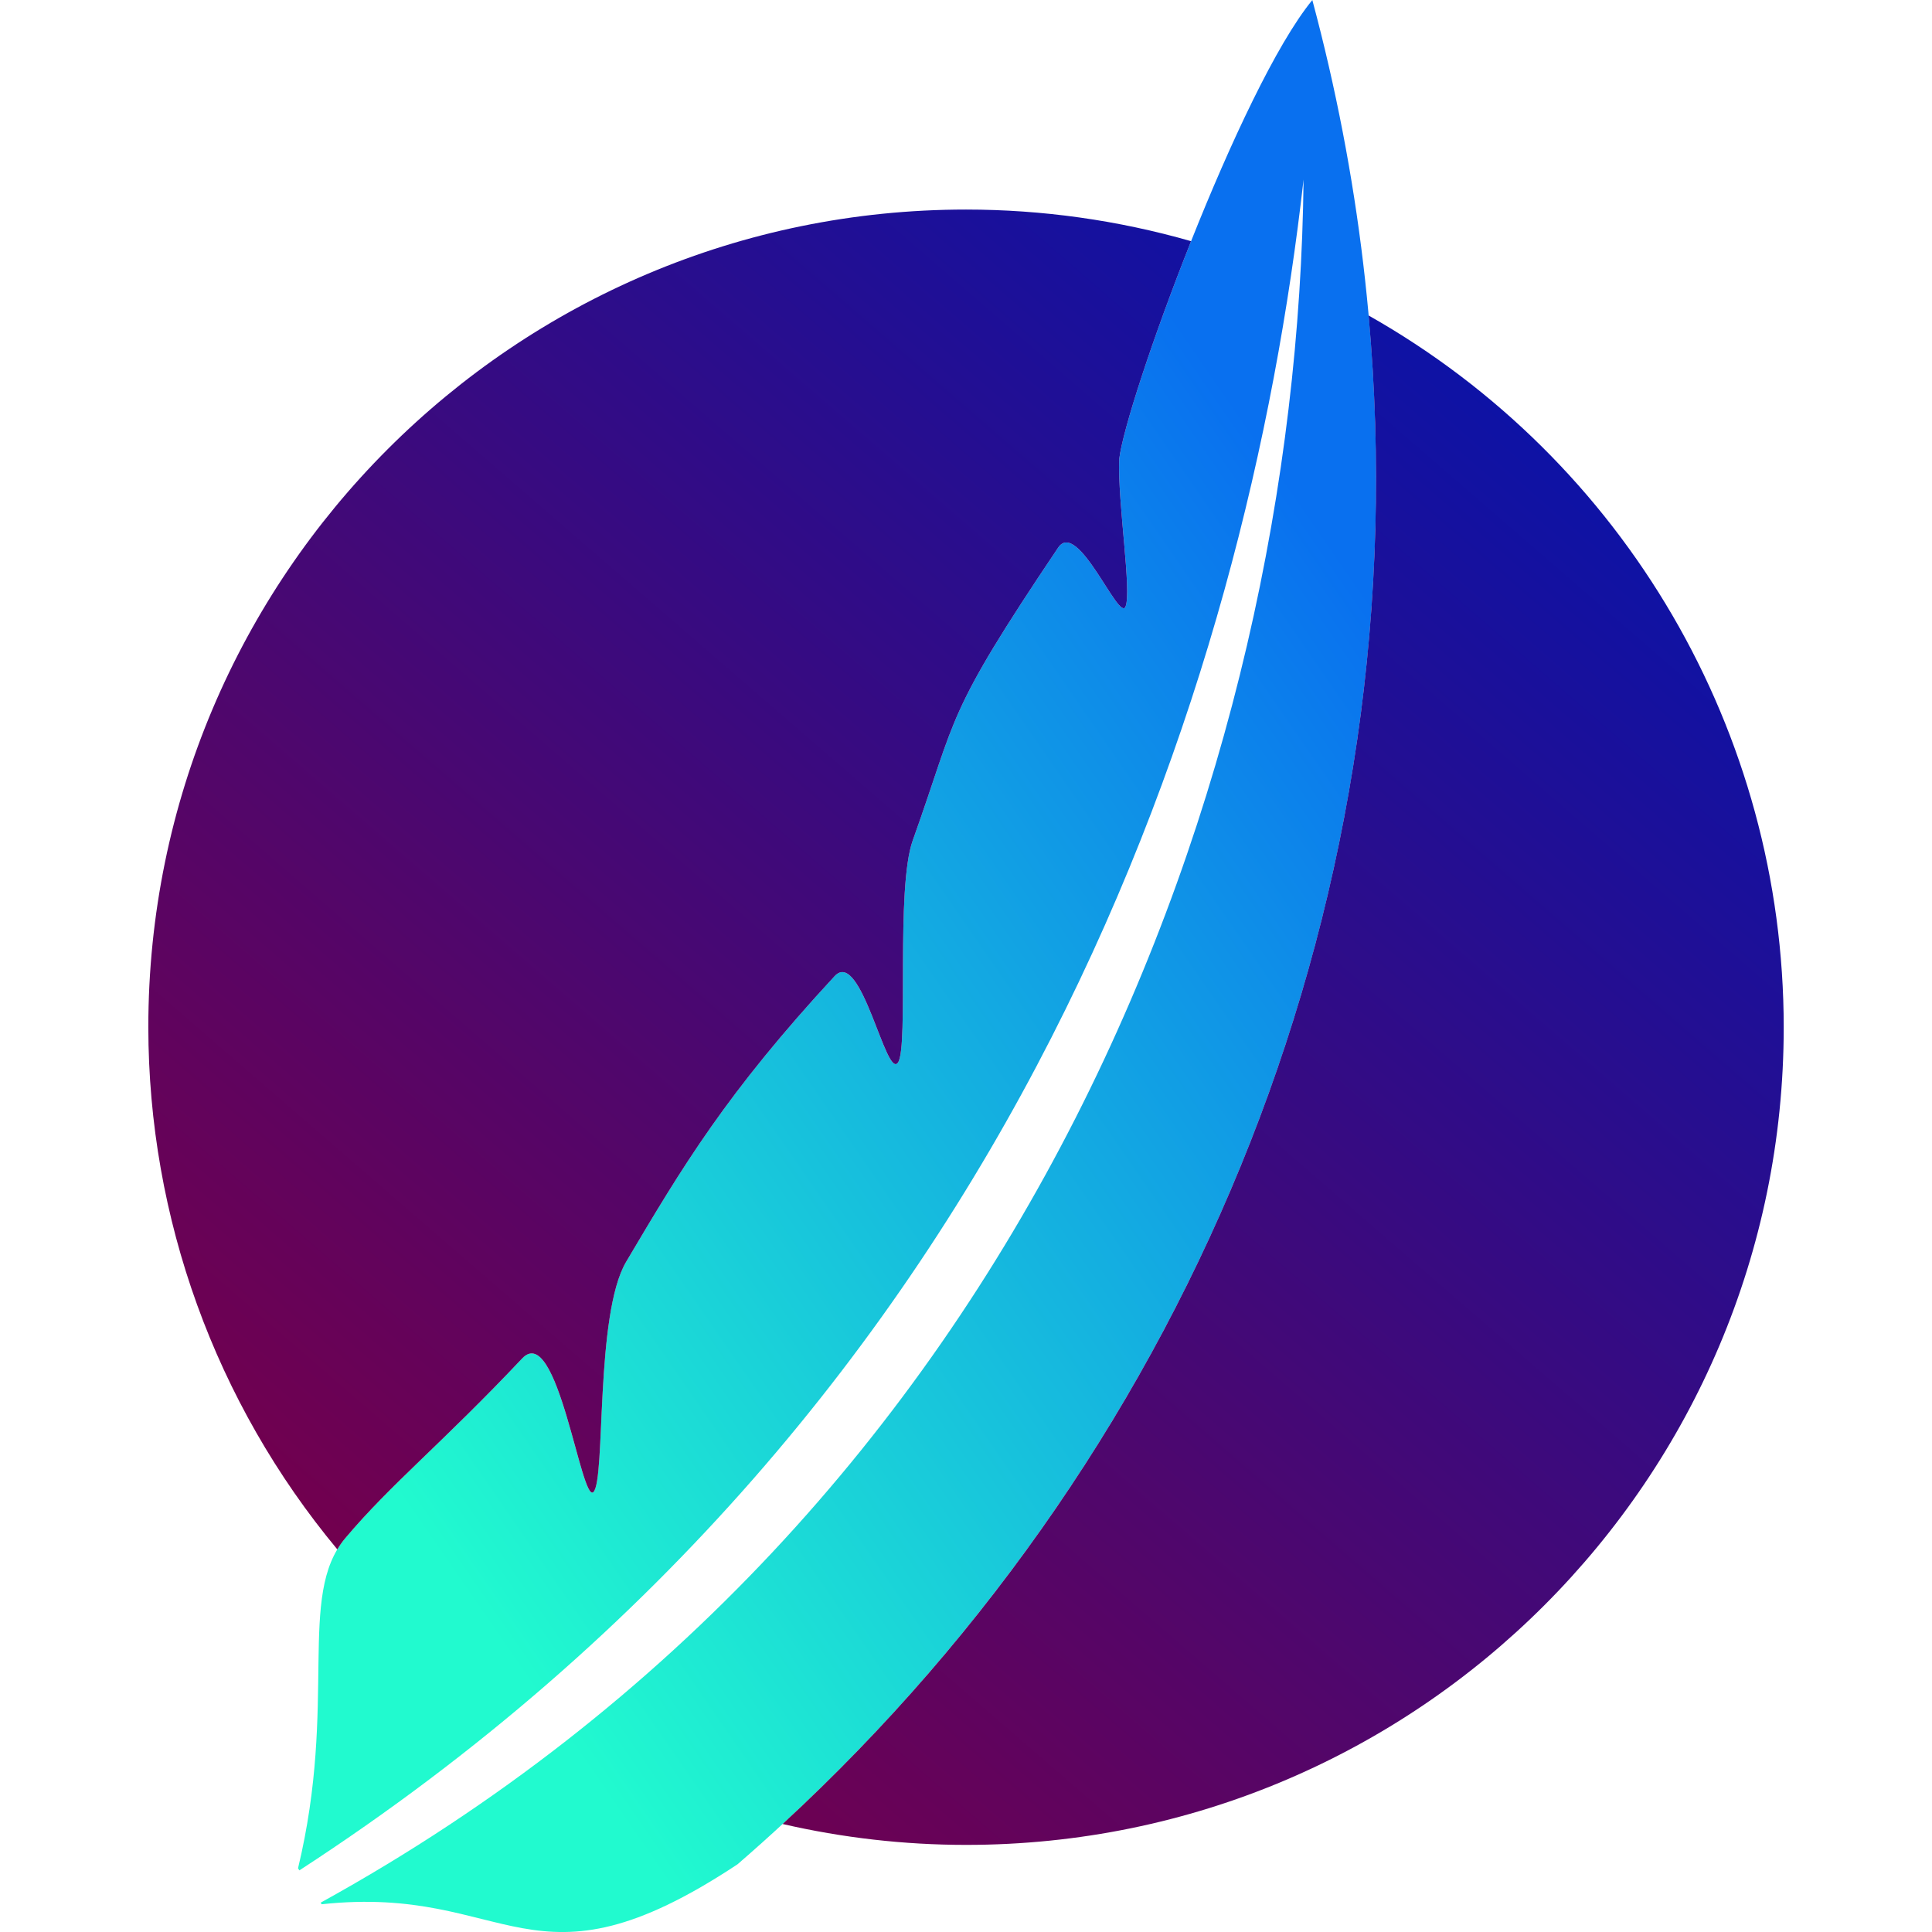
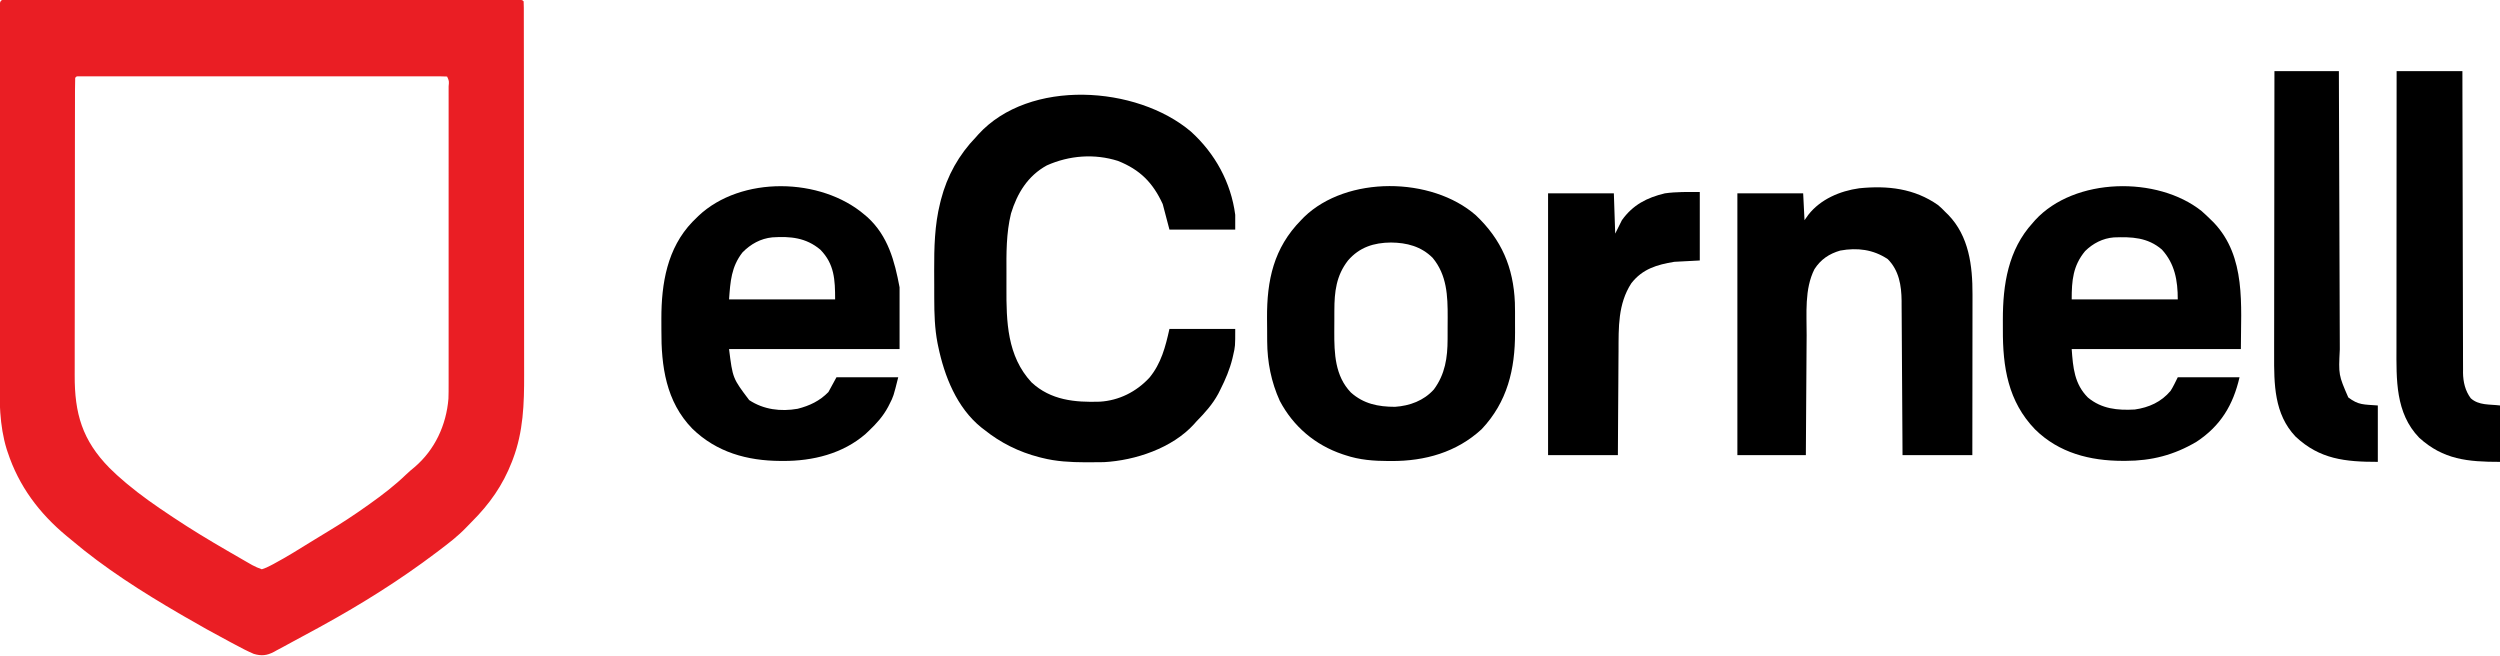
- <svg xmlns="http://www.w3.org/2000/svg" xmlns:xlink="http://www.w3.org/1999/xlink" width="512" height="512" version="1.1" viewBox="0 0 512 512">
-   <defs>
-     <linearGradient id="linearGradient22708">
-       <stop stop-color="#21facf" offset="0" />
-       <stop stop-color="#0970ef" offset="1" />
-     </linearGradient>
-     <linearGradient id="linearGradient6949" x1="68.454" x2="198.59" y1="246.73" y2="96.35" gradientTransform="translate(-5.754,-56.594)" gradientUnits="userSpaceOnUse">
-       <stop stop-color="#72004e" offset="0" />
-       <stop stop-color="#0015b1" offset="1" />
-     </linearGradient>
-     <linearGradient id="linearGradient22718" x1="56.735" x2="155.2" y1="246.96" y2="58.575" gradientUnits="userSpaceOnUse">
-       <stop stop-color="#4f00da" offset="0" />
-       <stop stop-color="#e5311b" offset="1" />
-     </linearGradient>
-     <linearGradient id="linearGradient23463" x1="68.454" x2="198.59" y1="246.73" y2="96.35" gradientUnits="userSpaceOnUse" xlink:href="#linearGradient22708" />
-     <linearGradient id="linearGradient903" x1="54.478" x2="192.1" y1="247.56" y2="9.809" gradientTransform="matrix(.87923 0 0 .87923 -9.551 48.787)" gradientUnits="userSpaceOnUse">
-       <stop stop-color="#dc180d" offset="0" />
-       <stop stop-color="#f96e20" offset=".5" />
-       <stop stop-color="#f4ce41" offset="1" />
-     </linearGradient>
-     <linearGradient id="linearGradient918" x1="39.468" x2="154.99" y1="204.22" y2="124.47" gradientUnits="userSpaceOnUse" xlink:href="#linearGradient22708" />
-   </defs>
-   <g transform="matrix(2.473 0 0 2.473 -4.8978 -4.8812)">
-     <path transform="translate(-5.5496,-57.412)" d="m148.16 59.393c-7.71 9.399-19.951 42.888-20.696 49.204-0.17 4.674 1.373 14.231 0.672 15.805-0.719 1.613-5.117-9.446-7.215-6.327-12.219 18.168-10.7 17.731-15.582 31.378-1.836 5.131-0.424 21.99-1.567 23.773-1.273 1.987-3.962-12.31-6.806-9.236-11.603 12.54-16.279 20.379-22.336 30.607-3.359 5.673-2.182 23.33-3.506 24.674-1.302 1.321-3.857-18.326-7.644-14.309-8.519 9.038-14.054 13.441-18.946 19.252-5.198 6.174-0.783 17.584-5.067 35.383l0.145 0.221c77.447-50.308 101.52-127.16 107.61-181.19-0.681 63.93-29.41 142.78-105.33 184.65l0.113 0.171c20.241-2.181 22.307 10.458 44.562-4.284 55.792-48.277 81.856-124.29 61.593-199.78z" display="none" fill="url(#linearGradient903)" />
-     <path transform="translate(-5.5498,-57.412)" d="m148.16 59.393c-7.71 9.399-19.951 42.888-20.696 49.204-0.17 4.674 1.373 14.231 0.672 15.805-0.719 1.613-5.117-9.446-7.215-6.327-12.219 18.168-10.7 17.731-15.582 31.378-1.836 5.131-0.424 21.99-1.567 23.773-1.273 1.987-3.962-12.31-6.806-9.236-11.603 12.54-16.279 20.379-22.336 30.607-3.359 5.673-2.182 23.33-3.506 24.674-1.302 1.321-3.857-18.326-7.644-14.309-8.519 9.038-14.054 13.441-18.946 19.252-5.198 6.174-0.783 17.584-5.067 35.383l0.145 0.221c77.447-50.308 101.52-127.16 107.61-181.19-0.681 63.93-29.41 142.78-105.33 184.65l0.113 0.171c20.241-2.181 22.307 10.458 44.562-4.284 55.792-48.277 81.856-124.29 61.593-199.78z" fill="url(#linearGradient918)" />
-     <g transform="translate(0 2.0218e-5)">
-       <path transform="translate(-5.7543,-56.594)" d="m111.25 81.024c-48.394-1.5e-5 -87.625 39.231-87.625 87.625 0.017 20.443 7.182 40.236 20.253 55.954 0.252-0.422 0.536-0.824 0.858-1.206 4.892-5.81 10.427-10.214 18.946-19.252 3.787-4.018 6.341 15.63 7.644 14.309 1.324-1.344 0.147-19.001 3.506-24.674 6.056-10.228 10.733-18.067 22.336-30.607 2.844-3.074 5.533 11.223 6.806 9.236 1.142-1.782-0.269-18.641 1.566-23.773 4.882-13.647 3.363-13.21 15.582-31.378 2.098-3.119 6.496 7.94 7.215 6.327 0.701-1.573-0.842-11.131-0.672-15.805 0.372-3.15 3.604-13.059 7.705-23.367-7.843-2.247-15.962-3.388-24.12-3.389zm43.142 11.356c5.566 61.595-18.426 120.7-62.796 161.65 6.446 1.486 13.04 2.237 19.655 2.239 48.394 1e-5 87.625-39.231 87.625-87.625-3.1e-4 -31.581-16.995-60.719-44.484-76.268z" display="none" fill="url(#linearGradient22718)" />
-       <path transform="translate(-5.754,-56.594)" d="m111.25 81.024c-48.394-1.5e-5 -87.625 39.231-87.625 87.625 0.017 20.443 7.182 40.236 20.253 55.954 0.252-0.422 0.536-0.824 0.858-1.206 4.892-5.81 10.427-10.214 18.946-19.252 3.787-4.018 6.341 15.63 7.644 14.309 1.324-1.344 0.147-19.001 3.506-24.674 6.056-10.228 10.733-18.067 22.336-30.607 2.844-3.074 5.533 11.223 6.806 9.236 1.142-1.782-0.269-18.641 1.566-23.773 4.882-13.647 3.363-13.21 15.582-31.378 2.098-3.119 6.496 7.94 7.215 6.327 0.701-1.573-0.842-11.131-0.672-15.805 0.372-3.15 3.604-13.059 7.705-23.367-7.843-2.247-15.962-3.388-24.12-3.389zm43.142 11.356c5.566 61.595-18.426 120.7-62.796 161.65 6.446 1.486 13.04 2.237 19.655 2.239 48.394 1e-5 87.625-39.231 87.625-87.625-3.1e-4 -31.581-16.995-60.719-44.484-76.268z" display="none" fill="url(#linearGradient23463)" />
-       <path d="m105.5 24.43c-48.394-1.5e-5 -87.625 39.231-87.625 87.625 0.017 20.443 7.182 40.236 20.253 55.954 0.252-0.422 0.536-0.824 0.858-1.206 4.892-5.81 10.427-10.214 18.946-19.252 3.787-4.018 6.341 15.63 7.644 14.309 1.324-1.344 0.147-19.001 3.506-24.674 6.056-10.228 10.733-18.067 22.336-30.607 2.844-3.074 5.533 11.223 6.806 9.236 1.142-1.782-0.269-18.641 1.566-23.773 4.882-13.647 3.363-13.21 15.582-31.378 2.098-3.119 6.496 7.94 7.215 6.327 0.701-1.573-0.842-11.131-0.672-15.805 0.372-3.15 3.604-13.059 7.705-23.367-7.843-2.247-15.962-3.388-24.12-3.389zm43.142 11.356c5.566 61.595-18.426 120.7-62.796 161.65 6.446 1.486 13.04 2.237 19.655 2.239 48.394 1e-5 87.625-39.231 87.625-87.625-3.1e-4 -31.581-16.995-60.719-44.484-76.268z" fill="url(#linearGradient6949)" />
-     </g>
-   </g>
+ <svg xmlns="http://www.w3.org/2000/svg" version="1.1" width="1862" height="488">
+   <path d="M0 0 C0.656 -0.001 1.312 -0.003 1.988 -0.004 C4.213 -0.008 6.438 -0.005 8.664 -0.001 C10.264 -0.002 11.865 -0.004 13.465 -0.006 C17.885 -0.01 22.305 -0.008 26.724 -0.005 C31.482 -0.003 36.24 -0.006 40.998 -0.009 C50.328 -0.013 59.657 -0.012 68.987 -0.009 C76.566 -0.007 84.144 -0.007 91.723 -0.008 C93.337 -0.008 93.337 -0.008 94.985 -0.008 C97.171 -0.009 99.357 -0.009 101.544 -0.009 C122.071 -0.012 142.599 -0.009 163.126 -0.004 C180.76 0.001 198.394 0 216.028 -0.005 C236.479 -0.01 256.931 -0.012 277.382 -0.009 C279.561 -0.009 281.739 -0.008 283.918 -0.008 C284.99 -0.008 286.062 -0.008 287.166 -0.008 C294.741 -0.007 302.315 -0.008 309.889 -0.01 C319.113 -0.013 328.336 -0.013 337.56 -0.007 C342.271 -0.005 346.982 -0.004 351.693 -0.007 C355.998 -0.01 360.303 -0.008 364.609 -0.003 C366.173 -0.002 367.738 -0.002 369.303 -0.005 C371.415 -0.008 373.528 -0.005 375.64 0 C376.818 0 377.996 0 379.209 0 C381.82 0.126 381.82 0.126 382.82 1.126 C382.92 2.727 382.949 4.333 382.952 5.938 C382.955 6.986 382.959 8.034 382.963 9.114 C382.962 10.279 382.962 11.445 382.961 12.646 C382.965 14.487 382.965 14.487 382.97 16.365 C382.977 19.789 382.98 23.212 382.98 26.635 C382.982 30.322 382.99 34.009 382.996 37.696 C383.01 45.771 383.016 53.847 383.02 61.922 C383.023 66.97 383.027 72.018 383.032 77.066 C383.044 91.054 383.054 105.042 383.058 119.03 C383.058 119.926 383.058 120.823 383.058 121.746 C383.059 122.645 383.059 123.543 383.059 124.469 C383.06 126.289 383.06 128.11 383.06 129.931 C383.061 130.834 383.061 131.737 383.061 132.667 C383.065 147.254 383.082 161.841 383.106 176.429 C383.13 191.421 383.142 206.413 383.143 221.405 C383.144 229.815 383.15 238.226 383.168 246.637 C383.183 253.81 383.188 260.984 383.18 268.157 C383.176 271.81 383.177 275.462 383.191 279.114 C383.271 300.78 382.598 321.674 374.82 342.126 C374.573 342.779 374.326 343.431 374.071 344.104 C367.269 361.613 357.447 375.515 344.211 388.731 C342.815 390.13 341.43 391.54 340.074 392.977 C333.916 399.434 326.915 404.761 319.82 410.126 C319.109 410.665 318.398 411.204 317.666 411.76 C290.825 432.043 262.285 449.922 232.82 466.126 C231.311 466.958 231.311 466.958 229.771 467.807 C223.742 471.122 217.692 474.396 211.618 477.629 C208.943 479.06 206.284 480.517 203.625 481.977 C202.045 482.82 200.464 483.661 198.883 484.501 C197.847 485.082 197.847 485.082 196.79 485.676 C191.55 488.394 187.502 488.823 181.82 487.126 C177.134 485.145 172.669 482.79 168.195 480.376 C166.902 479.691 165.609 479.007 164.315 478.323 C152.687 472.154 141.192 465.754 129.82 459.126 C128.853 458.565 127.885 458.004 126.888 457.426 C98.786 441.077 70.635 423.206 45.82 402.126 C44.702 401.204 43.584 400.284 42.465 399.364 C22.057 382.443 6.837 362.179 -1.492 336.813 C-1.838 335.786 -1.838 335.786 -2.191 334.738 C-7.689 316.853 -7.614 298.498 -7.543 279.981 C-7.532 276.229 -7.538 272.477 -7.542 268.726 C-7.548 261.408 -7.538 254.09 -7.522 246.773 C-7.505 238.246 -7.503 229.719 -7.503 221.193 C-7.501 205.989 -7.485 190.786 -7.461 175.583 C-7.438 160.829 -7.424 146.076 -7.42 131.322 C-7.42 130.411 -7.42 129.499 -7.419 128.56 C-7.419 126.724 -7.418 124.888 -7.418 123.052 C-7.418 121.693 -7.418 121.693 -7.417 120.307 C-7.417 119.404 -7.417 118.5 -7.417 117.569 C-7.413 103.495 -7.402 89.421 -7.389 75.347 C-7.385 70.246 -7.381 65.145 -7.379 60.044 C-7.374 51.967 -7.366 43.891 -7.352 35.814 C-7.345 32.124 -7.34 28.434 -7.339 24.744 C-7.338 20.753 -7.33 16.763 -7.32 12.773 C-7.321 11.595 -7.322 10.416 -7.323 9.201 C-7.319 8.142 -7.315 7.082 -7.311 5.99 C-7.309 4.607 -7.309 4.607 -7.307 3.197 C-7.036 -1.215 -3.7 0.001 0 0 Z M48.82 58.126 C48.715 61.202 48.677 64.256 48.68 67.332 C48.677 68.311 48.674 69.289 48.671 70.298 C48.662 73.604 48.661 76.91 48.659 80.216 C48.654 82.576 48.649 84.936 48.644 87.296 C48.631 93.731 48.624 100.165 48.62 106.6 C48.617 110.622 48.613 114.643 48.609 118.665 C48.596 129.806 48.586 140.948 48.583 152.089 C48.582 152.803 48.582 153.517 48.582 154.253 C48.582 154.968 48.582 155.684 48.581 156.421 C48.581 157.871 48.58 159.321 48.58 160.771 C48.58 161.49 48.58 162.209 48.579 162.95 C48.575 174.573 48.558 186.197 48.535 197.82 C48.511 209.763 48.498 221.706 48.497 233.649 C48.496 240.351 48.49 247.052 48.472 253.753 C48.456 260.068 48.454 266.383 48.463 272.698 C48.463 275.008 48.459 277.317 48.449 279.626 C48.334 308.025 54.043 327.982 74.364 348.67 C78.035 352.34 81.847 355.785 85.82 359.126 C86.344 359.567 86.868 360.009 87.407 360.463 C97.716 369.089 108.627 376.7 119.82 384.126 C120.626 384.664 121.432 385.201 122.263 385.755 C135.177 394.352 148.395 402.356 161.82 410.126 C162.789 410.688 163.757 411.251 164.755 411.83 C167.628 413.496 170.504 415.156 173.383 416.813 C174.257 417.319 175.132 417.824 176.033 418.345 C177.26 419.047 177.26 419.047 178.512 419.763 C179.225 420.172 179.939 420.582 180.674 421.004 C183.029 422.235 185.292 423.297 187.82 424.126 C190.275 423.344 192.147 422.527 194.383 421.313 C195.387 420.79 195.387 420.79 196.412 420.256 C206.798 414.707 216.787 408.394 226.804 402.214 C230.212 400.111 233.63 398.027 237.062 395.966 C246.913 390.044 256.46 383.795 265.82 377.126 C266.59 376.58 267.361 376.035 268.154 375.473 C277.674 368.702 286.742 361.767 295.164 353.661 C297.243 351.677 299.328 349.852 301.57 348.063 C316.737 335.143 325.206 316.699 326.82 297.126 C326.95 293.742 326.956 290.363 326.947 286.977 C326.95 285.502 326.95 285.502 326.952 283.998 C326.956 280.726 326.953 277.453 326.95 274.181 C326.951 271.826 326.953 269.472 326.955 267.117 C326.959 260.74 326.958 254.363 326.955 247.985 C326.952 241.99 326.954 235.995 326.955 230 C326.958 217.414 326.955 204.827 326.95 192.24 C326.945 181.433 326.946 170.626 326.951 159.819 C326.956 147.263 326.958 134.708 326.955 122.153 C326.953 115.508 326.953 108.863 326.957 102.218 C326.959 95.98 326.957 89.742 326.952 83.504 C326.95 81.208 326.951 78.913 326.953 76.617 C326.956 73.497 326.952 70.378 326.947 67.259 C326.951 65.878 326.951 65.878 326.954 64.468 C327.343 60.479 327.343 60.479 325.82 57.126 C324.346 57.028 322.867 57 321.39 57 C319.945 56.996 319.945 56.996 318.472 56.992 C317.402 56.994 316.331 56.997 315.229 56.999 C314.101 56.997 312.974 56.996 311.813 56.994 C308.004 56.99 304.195 56.993 300.387 56.996 C297.669 56.996 294.951 56.993 292.234 56.991 C285.599 56.987 278.965 56.988 272.33 56.991 C266.941 56.993 261.551 56.993 256.162 56.992 C255.396 56.992 254.631 56.992 253.842 56.992 C252.287 56.991 250.732 56.991 249.177 56.991 C234.578 56.988 219.98 56.991 205.381 56.996 C192.841 57.001 180.301 57 167.761 56.995 C153.216 56.99 138.671 56.988 124.127 56.991 C122.577 56.991 121.028 56.992 119.478 56.992 C118.716 56.992 117.953 56.992 117.168 56.992 C111.782 56.993 106.396 56.992 101.009 56.99 C94.45 56.987 87.891 56.987 81.331 56.993 C77.981 56.995 74.632 56.996 71.282 56.993 C67.658 56.99 64.035 56.994 60.412 56.999 C59.341 56.997 58.271 56.994 57.168 56.992 C56.206 56.995 55.243 56.997 54.251 57 C52.995 57 52.995 57 51.713 57 C49.809 56.918 49.809 56.918 48.82 58.126 Z " fill="#EA1E24" transform="translate(7.179794,-0.1258411)" />
+   <path d="M0 0 C17.968 16.274 29.84 37.867 33 62 C33 65.63 33 69.26 33 73 C16.83 73 0.66 73 -16 73 C-17.65 66.73 -19.3 60.46 -21 54 C-28.395 37.931 -37.941 28.409 -54.285 21.859 C-71.846 16.3 -90.545 17.712 -107.312 25.188 C-121.472 32.926 -129.394 45.926 -134 61 C-137.616 75.775 -137.467 90.734 -137.391 105.858 C-137.374 109.307 -137.384 112.756 -137.401 116.205 C-137.509 141.443 -136.939 167.187 -118.688 186.812 C-104.383 200.1 -86.409 201.774 -67.834 201.175 C-53.504 200.291 -40.699 193.822 -30.961 183.363 C-22.156 172.751 -18.946 160.255 -16 147 C0.17 147 16.34 147 33 147 C33 159.978 33 159.978 31.438 166.688 C31.263 167.451 31.088 168.214 30.907 169 C28.917 177.119 25.755 184.554 22 192 C21.465 193.07 20.93 194.14 20.379 195.242 C16.021 203.289 10.334 209.505 4 216 C3.428 216.646 2.855 217.292 2.266 217.957 C-13.923 235.773 -41.415 244.922 -64.756 246.207 C-68.735 246.303 -72.708 246.334 -76.688 246.312 C-77.74 246.31 -77.74 246.31 -78.813 246.307 C-89.766 246.259 -100.35 245.725 -111 243 C-111.668 242.834 -112.336 242.667 -113.024 242.496 C-128.13 238.602 -141.839 231.785 -154 222 C-154.692 221.471 -155.384 220.943 -156.098 220.398 C-174.374 205.647 -183.627 182.188 -188.25 159.875 C-188.413 159.088 -188.577 158.302 -188.745 157.491 C-190.839 146.632 -191.156 135.617 -191.168 124.586 C-191.171 123.451 -191.175 122.316 -191.178 121.146 C-191.183 118.761 -191.185 116.377 -191.185 113.992 C-191.187 110.405 -191.206 106.818 -191.225 103.23 C-191.267 86.43 -190.908 69.703 -186.812 53.312 C-186.599 52.444 -186.385 51.575 -186.165 50.68 C-181.554 32.868 -172.822 17.222 -160 4 C-159.473 3.399 -158.946 2.799 -158.402 2.18 C-120.386 -39.629 -40.44 -34.282 0 0 Z " fill="#000000" transform="translate(887,98)" />
+   <path d="M0 0 C0.726 0.614 1.451 1.227 2.199 1.859 C17.402 15.838 22.313 34.334 26 54 C26 69.18 26 84.36 26 100 C-15.91 100 -57.82 100 -101 100 C-98.285 121.742 -98.285 121.742 -86 138 C-75.246 145.1 -62.525 146.665 -49.938 144.465 C-40.951 142.181 -33.524 138.644 -27 132 C-25.02 128.37 -23.04 124.74 -21 121 C-5.82 121 9.36 121 25 121 C21.441 135.235 21.441 135.235 18.5 141 C18.159 141.672 17.818 142.344 17.466 143.037 C13.701 150.082 8.783 155.551 3 161 C2.22 161.737 1.44 162.475 0.637 163.234 C-16.358 177.973 -38.715 183.41 -60.688 183.312 C-61.681 183.309 -61.681 183.309 -62.695 183.306 C-87.487 183.177 -110.308 176.858 -128.375 159.25 C-147.987 139.126 -151.574 112.706 -151.391 85.812 C-151.375 83.001 -151.391 80.193 -151.41 77.383 C-151.441 51.16 -147.093 24.861 -128.273 5.238 C-127.523 4.5 -126.773 3.761 -126 3 C-125.291 2.292 -124.582 1.585 -123.852 0.855 C-92.011 -29.204 -32.595 -27.953 0 0 Z M-91 28 C-99.32 38.668 -100.042 49.583 -101 63 C-74.93 63 -48.86 63 -22 63 C-22 48.404 -22.517 36.648 -33.004 25.957 C-43.73 16.958 -55.228 15.934 -68.733 16.777 C-77.487 17.638 -84.881 21.774 -91 28 Z " fill="#000000" transform="translate(644,160)" />
+   <path d="M0 0 C2.514 2.203 4.912 4.471 7.277 6.832 C7.903 7.446 8.528 8.059 9.172 8.691 C33.309 34.19 29.277 70.112 29.277 102.832 C-12.303 102.832 -53.883 102.832 -96.723 102.832 C-95.738 116.621 -94.739 128.801 -84.648 138.91 C-74.445 147.386 -62.602 148.566 -49.723 147.832 C-39.175 146.327 -29.984 142.2 -23.074 133.934 C-21.013 130.729 -19.427 127.24 -17.723 123.832 C-2.543 123.832 12.637 123.832 28.277 123.832 C23.514 144.474 14.198 160.024 -3.723 171.832 C-20.44 181.748 -37.21 186.065 -56.598 186.082 C-57.295 186.083 -57.993 186.083 -58.711 186.084 C-83.013 186.047 -106.203 180.204 -124.004 162.645 C-144.141 141.814 -148.13 116.125 -147.983 88.248 C-147.973 85.833 -147.983 83.419 -147.996 81.004 C-148.02 54.773 -144.051 28.863 -125.723 8.832 C-125.132 8.15 -124.542 7.468 -123.934 6.766 C-94.551 -25.18 -32.856 -26.162 0 0 Z M-86.723 29.832 C-95.796 40.762 -96.723 51.786 -96.723 65.832 C-70.653 65.832 -44.583 65.832 -17.723 65.832 C-17.723 51.779 -19.888 39.323 -29.523 28.727 C-40.159 19.565 -52.068 19.157 -65.338 19.653 C-73.529 20.268 -80.915 24.101 -86.723 29.832 Z " fill="#000000" transform="translate(1639.723,157.168)" />
+   <path d="M0 0 C1.964 1.652 3.728 3.374 5.492 5.238 C6.153 5.88 6.815 6.522 7.496 7.184 C23.001 23.13 25.669 45.232 25.606 66.469 C25.606 67.768 25.606 69.066 25.606 70.404 C25.606 73.938 25.601 77.473 25.594 81.007 C25.587 84.711 25.587 88.414 25.586 92.118 C25.582 99.119 25.574 106.121 25.564 113.122 C25.553 121.098 25.548 129.074 25.543 137.05 C25.532 153.446 25.514 169.842 25.492 186.238 C8.332 186.238 -8.828 186.238 -26.508 186.238 C-26.528 182.529 -26.547 178.82 -26.568 174.998 C-26.635 162.733 -26.712 150.467 -26.795 138.202 C-26.845 130.766 -26.892 123.331 -26.93 115.896 C-26.963 109.412 -27.003 102.929 -27.051 96.445 C-27.076 93.015 -27.098 89.585 -27.111 86.154 C-27.128 82.317 -27.157 78.48 -27.189 74.643 C-27.191 73.516 -27.193 72.389 -27.196 71.227 C-27.316 59.858 -29.134 48.612 -37.508 40.238 C-48.321 33.001 -60.249 31.553 -72.898 33.855 C-81.149 36.246 -87.414 40.438 -92.102 47.711 C-99.632 62.574 -97.847 80.819 -97.922 96.98 C-97.941 99.561 -97.96 102.142 -97.981 104.723 C-98.026 110.785 -98.064 116.848 -98.097 122.911 C-98.139 130.503 -98.195 138.095 -98.25 145.688 C-98.348 159.204 -98.427 172.721 -98.508 186.238 C-115.338 186.238 -132.168 186.238 -149.508 186.238 C-149.508 121.888 -149.508 57.538 -149.508 -8.762 C-133.338 -8.762 -117.168 -8.762 -100.508 -8.762 C-100.178 -2.162 -99.848 4.438 -99.508 11.238 C-98.559 9.898 -97.61 8.557 -96.633 7.176 C-87.578 -4.384 -73.095 -10.529 -58.764 -12.535 C-37.582 -14.667 -17.727 -12.453 0 0 Z " fill="#000000" transform="translate(1443.508,152.7617)" />
+   <path d="M0 0 C19.168 18.153 28.004 38.816 29.097 65.057 C29.223 69.682 29.235 74.304 29.204 78.931 C29.187 81.752 29.204 84.572 29.223 87.393 C29.256 114.685 23.523 139.036 4.316 159.379 C-14.337 176.577 -37.877 183.135 -62.75 183.062 C-63.456 183.062 -64.162 183.061 -64.89 183.061 C-76.059 183.021 -86.541 182.266 -97.188 178.688 C-97.844 178.473 -98.501 178.259 -99.178 178.038 C-119.692 171.148 -135.947 157.302 -146.008 138.238 C-152.392 124.17 -155.315 109.347 -155.391 93.949 C-155.396 93.029 -155.402 92.109 -155.408 91.161 C-155.417 89.217 -155.424 87.273 -155.428 85.329 C-155.437 82.421 -155.468 79.515 -155.5 76.607 C-155.662 48.382 -150.569 24.439 -130.188 3.688 C-129.439 2.914 -128.69 2.141 -127.918 1.344 C-95.993 -29.575 -32.982 -28.777 0 0 Z M-95.188 33.688 C-103.976 44.964 -105.336 56.997 -105.355 70.895 C-105.359 71.741 -105.362 72.588 -105.366 73.46 C-105.371 75.239 -105.373 77.018 -105.373 78.797 C-105.375 81.483 -105.393 84.168 -105.412 86.854 C-105.466 102.962 -104.9 119.688 -93.066 132.008 C-83.579 140.49 -72.678 142.674 -60.188 142.688 C-49.174 141.952 -38.675 138.075 -31.188 129.688 C-22.857 118.351 -21.038 106.089 -21.02 92.359 C-21.016 91.489 -21.013 90.619 -21.009 89.722 C-21.004 87.89 -21.002 86.058 -21.002 84.226 C-21 81.459 -20.982 78.693 -20.963 75.926 C-20.911 59.959 -21.502 44.571 -32.145 31.727 C-40.725 23.162 -51.445 20.429 -63.188 20.312 C-75.918 20.426 -86.635 23.785 -95.188 33.688 Z " fill="#000000" transform="translate(1099.188,160.3125)" />
+   <path d="M0 0 C16.17 0 32.34 0 49 0 C49.009 6.976 49.019 13.951 49.028 21.138 C49.061 43.477 49.113 65.817 49.178 88.156 C49.188 91.628 49.198 95.1 49.208 98.572 C49.209 99.263 49.211 99.954 49.213 100.666 C49.244 111.847 49.261 123.027 49.273 134.207 C49.286 145.686 49.313 157.165 49.355 168.643 C49.377 175.088 49.393 181.533 49.392 187.977 C49.391 194.046 49.409 200.115 49.441 206.184 C49.45 208.408 49.451 210.633 49.446 212.857 C49.439 215.902 49.457 218.945 49.481 221.99 C49.473 222.863 49.465 223.737 49.458 224.637 C49.552 231.462 51.079 238.099 55.243 243.66 C61.309 249.053 69.05 248.006 77 249 C77 262.86 77 276.72 77 291 C53.001 291 34.719 289.335 16.781 272.977 C-1 254.58 -0.156 229.528 -0.114 205.708 C-0.113 203.46 -0.113 201.212 -0.114 198.964 C-0.114 192.89 -0.108 186.817 -0.101 180.743 C-0.095 174.385 -0.095 168.027 -0.093 161.669 C-0.091 151.007 -0.084 140.345 -0.075 129.683 C-0.066 118.706 -0.059 107.729 -0.055 96.753 C-0.055 96.075 -0.054 95.397 -0.054 94.699 C-0.053 91.298 -0.052 87.896 -0.05 84.495 C-0.04 56.33 -0.022 28.165 0 0 Z " fill="#000000" transform="translate(1785,53)" />
+   <path d="M0 0 C15.84 0 31.68 0 48 0 C48.03 10.183 48.03 10.183 48.06 20.572 C48.125 42.318 48.199 64.065 48.28 85.811 C48.293 89.192 48.305 92.573 48.317 95.953 C48.32 96.626 48.322 97.299 48.325 97.993 C48.365 108.875 48.397 119.757 48.427 130.639 C48.459 141.814 48.497 152.989 48.543 164.164 C48.568 170.437 48.59 176.71 48.603 182.983 C48.616 188.892 48.638 194.8 48.667 200.709 C48.676 202.873 48.682 205.038 48.684 207.202 C47.745 226.251 47.745 226.251 55 243 C62.692 248.808 66.265 248.174 77 249 C77 262.86 77 276.72 77 291 C52.697 291 33.724 289.072 15.75 272.188 C-0.289 255.34 -0.302 232.97 -0.227 211.157 C-0.226 208.85 -0.227 206.543 -0.228 204.236 C-0.229 198.001 -0.217 191.767 -0.203 185.532 C-0.19 179.006 -0.189 172.479 -0.187 165.953 C-0.182 155.008 -0.169 144.064 -0.151 133.119 C-0.132 121.852 -0.118 110.584 -0.11 99.316 C-0.109 98.621 -0.109 97.925 -0.108 97.208 C-0.106 93.717 -0.103 90.226 -0.101 86.735 C-0.08 57.823 -0.043 28.912 0 0 Z " fill="#000000" transform="translate(1694,53)" />
+   <path d="M0 0 C0 16.83 0 33.66 0 51 C-6.27 51.33 -12.54 51.66 -19 52 C-31.94 54.139 -42.712 57.306 -51 68 C-60.989 83.402 -60.461 100.905 -60.512 118.559 C-60.529 120.802 -60.547 123.045 -60.566 125.288 C-60.613 131.142 -60.643 136.996 -60.67 142.85 C-60.705 149.9 -60.762 156.951 -60.815 164.001 C-60.893 174.667 -60.944 185.333 -61 196 C-78.16 196 -95.32 196 -113 196 C-113 131.65 -113 67.3 -113 1 C-96.83 1 -80.66 1 -64 1 C-63.67 10.9 -63.34 20.8 -63 31 C-61.35 27.7 -59.7 24.4 -58 21 C-49.862 9.586 -39.407 4.216 -26 1 C-17.414 -0.227 -8.673 0 0 0 Z " fill="#000000" transform="translate(1266,143)" />
</svg>
